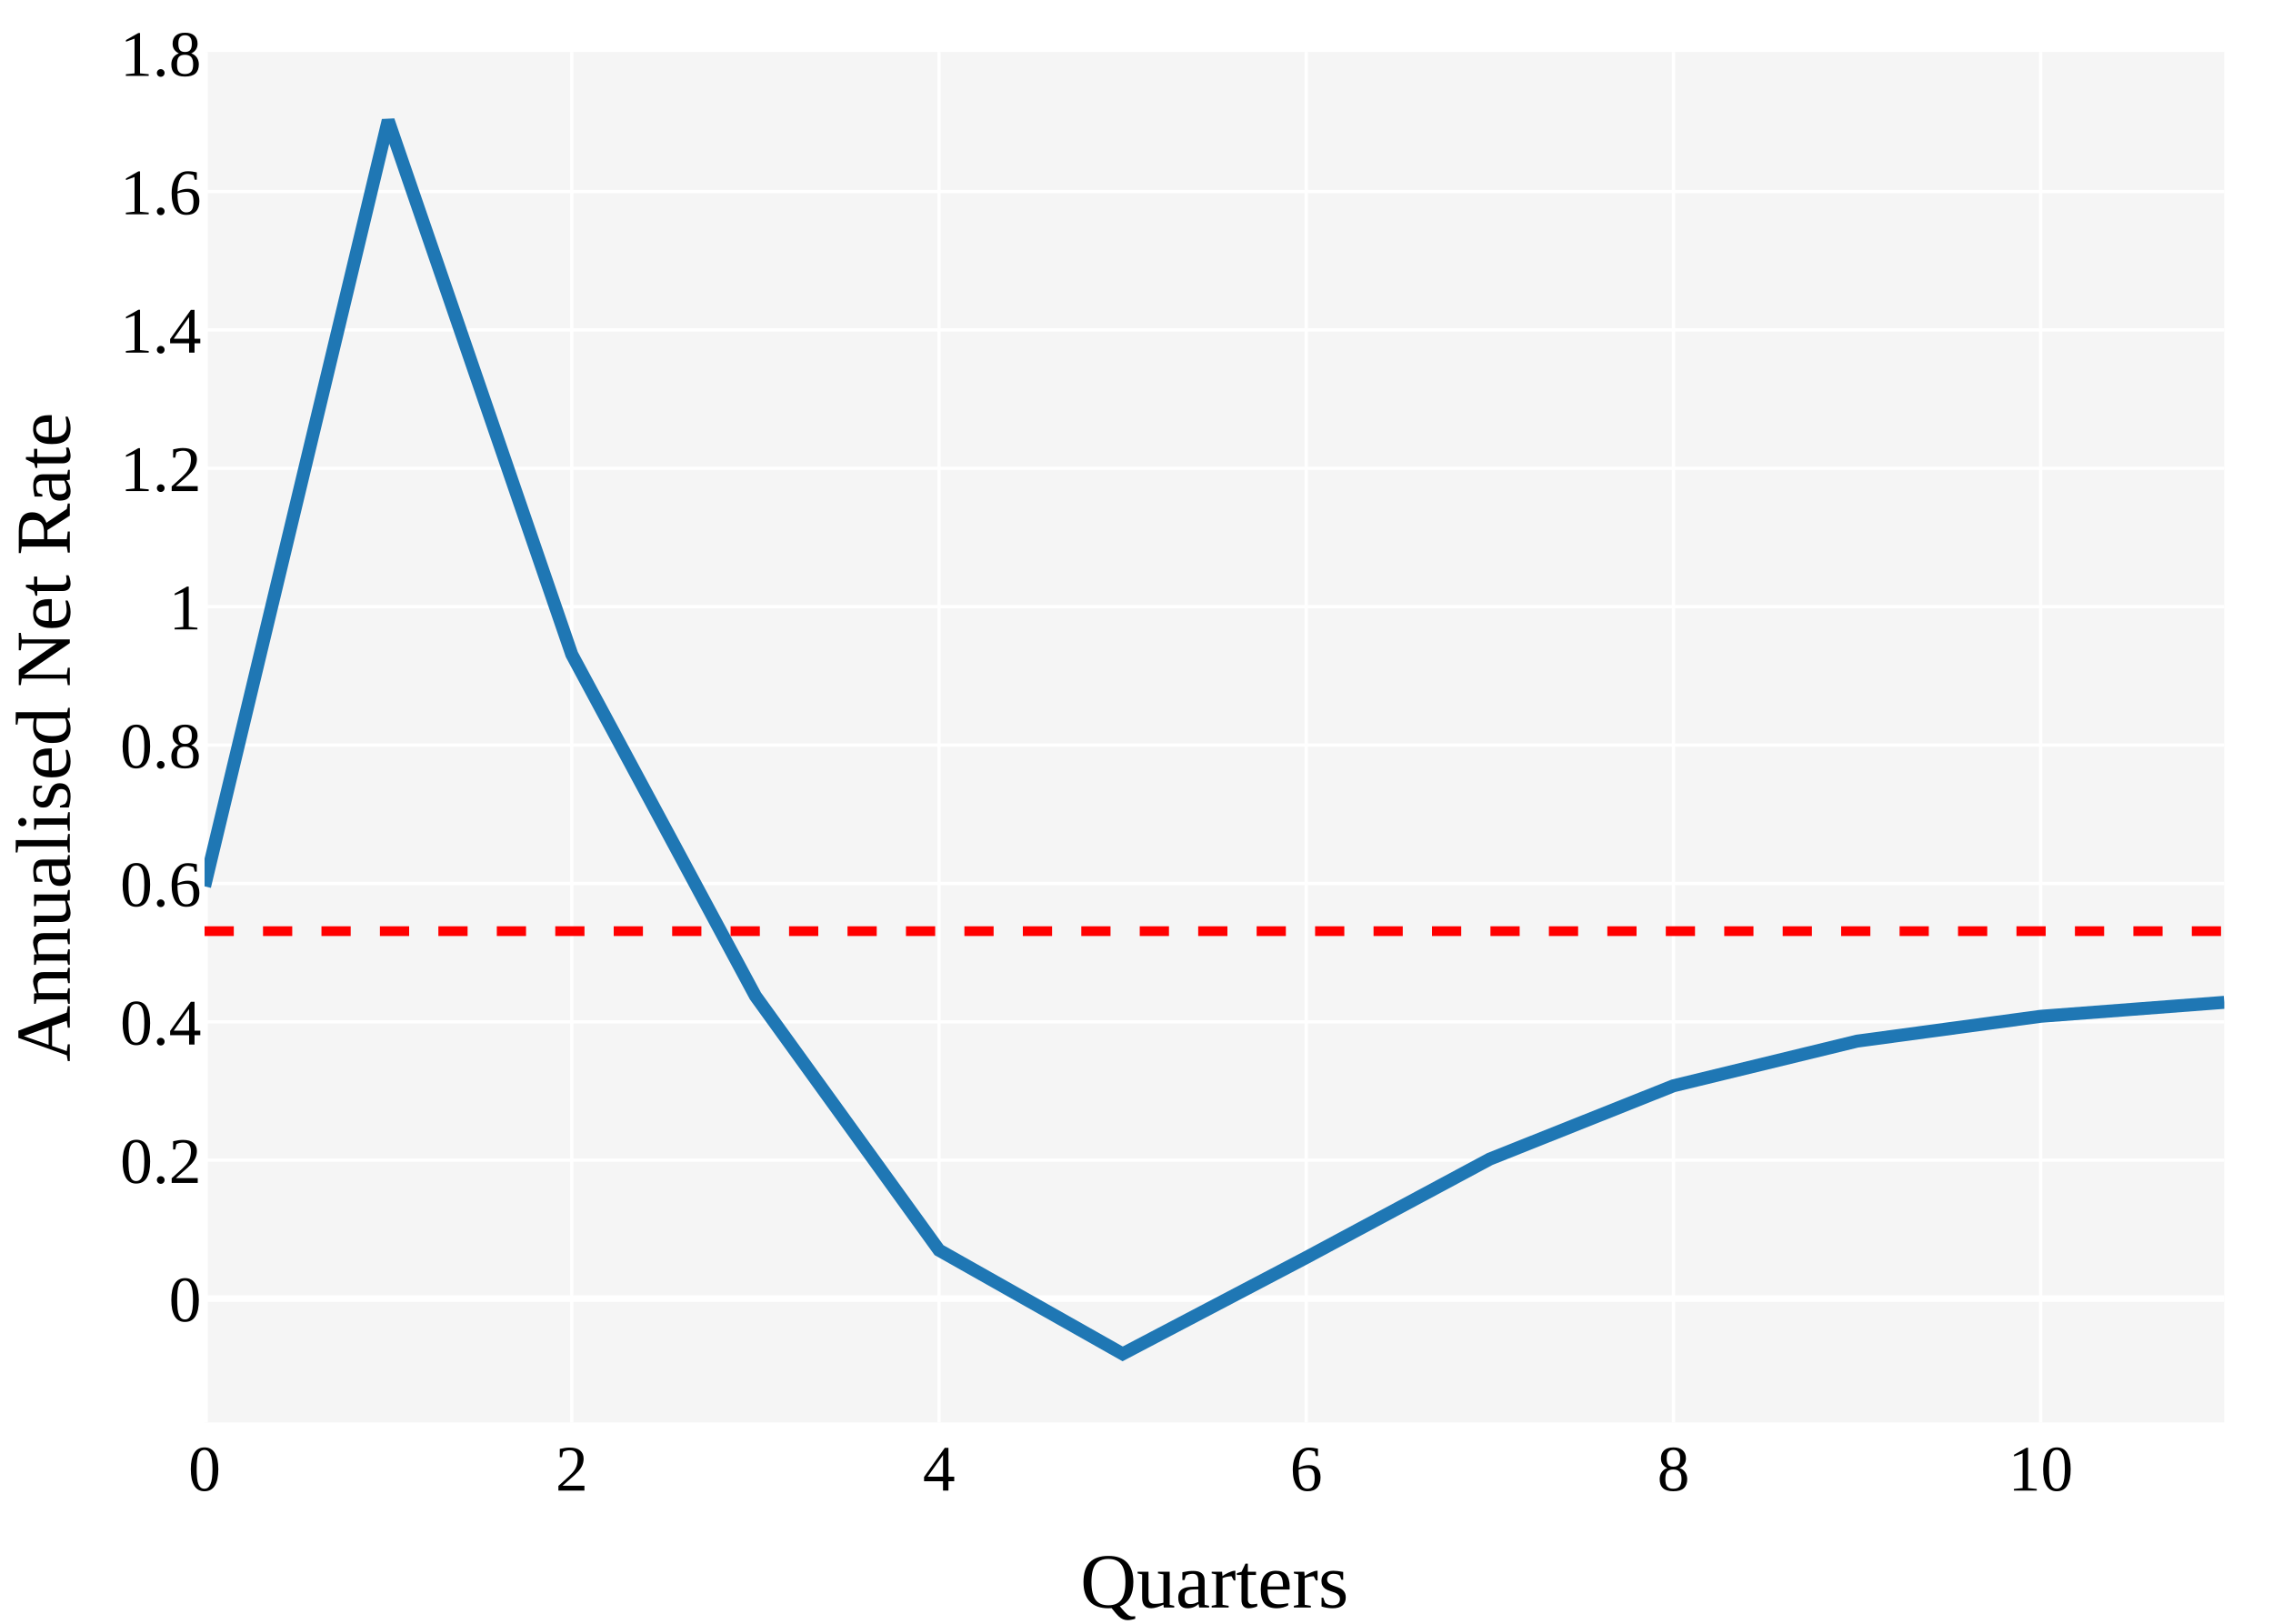
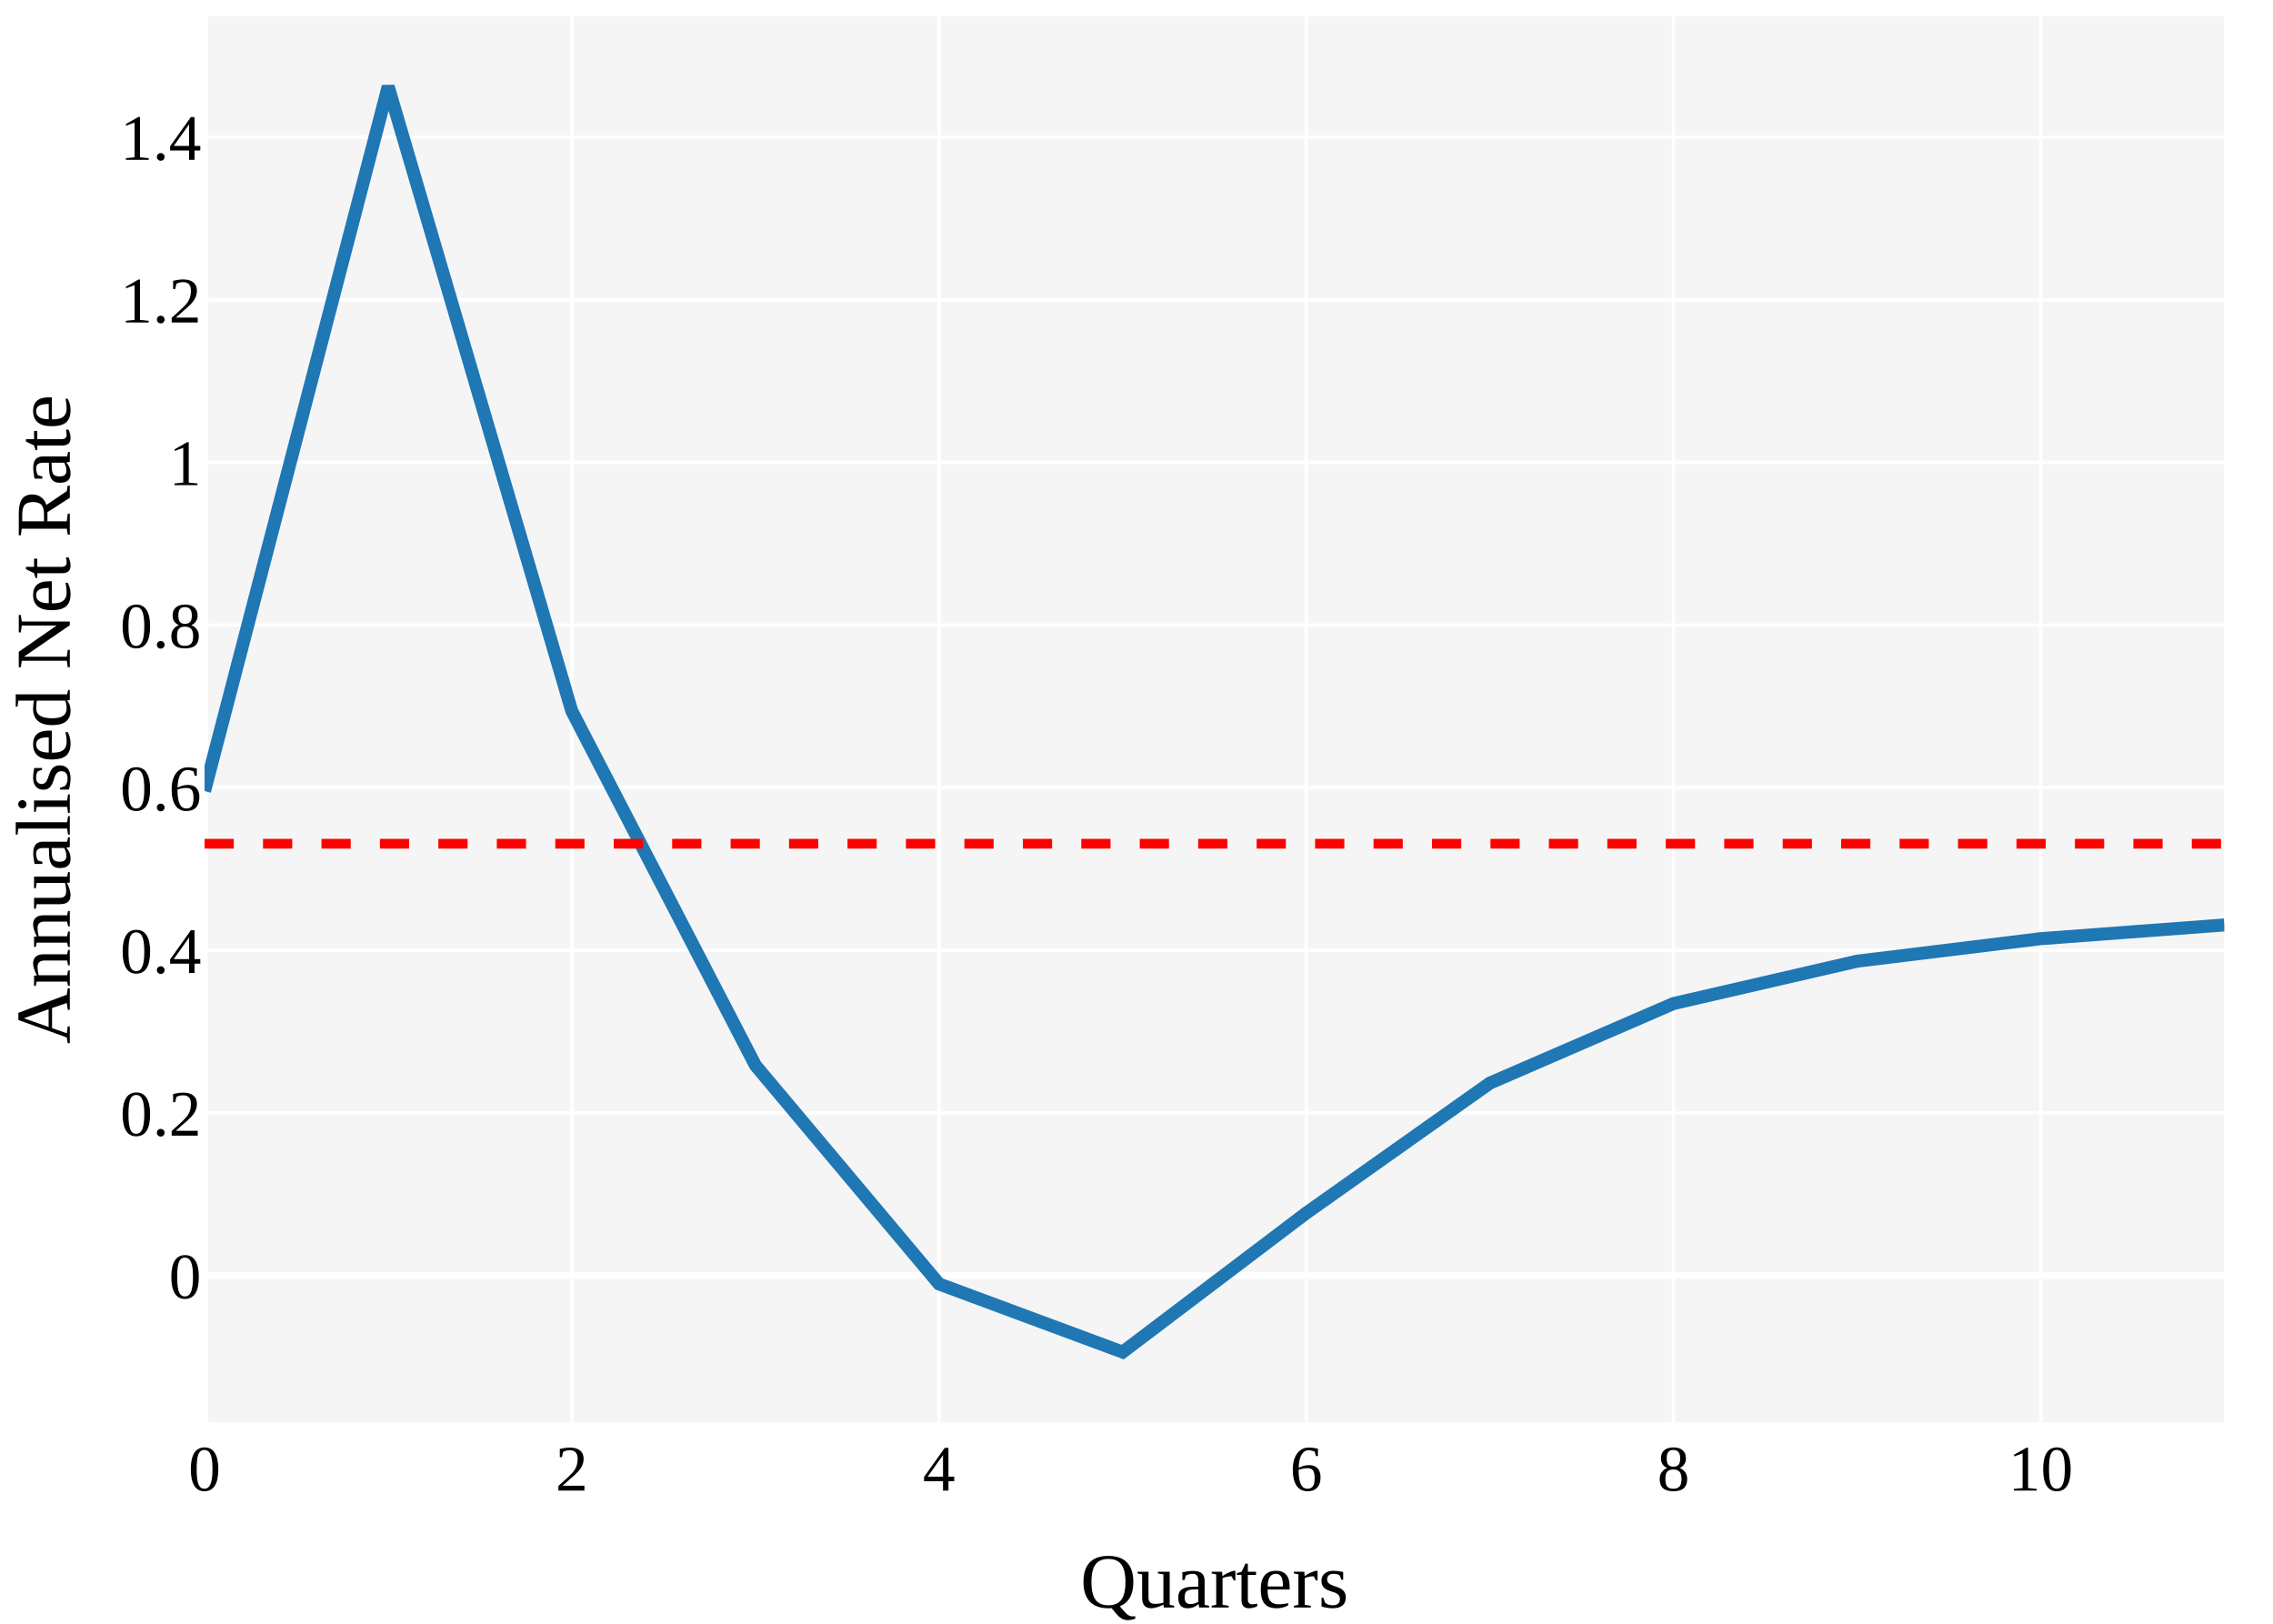
<svg xmlns="http://www.w3.org/2000/svg" class="main-svg" width="700" height="500" style="" viewBox="0 0 700 500">
  <rect x="0" y="0" width="700" height="500" style="fill: rgb(255, 255, 255); fill-opacity: 1;" />
-   <defs id="defs-e35752">
+   <defs id="defs-87ffff">
    <g class="clips">
-       <clipPath id="clipe35752xyplot" class="plotclip">
-         <rect width="622" height="422" />
+       <clipPath id="clip87ffffxyplot" class="plotclip">
+         <rect width="622" height="433" />
      </clipPath>
-       <clipPath class="axesclip" id="clipe35752x">
+       <clipPath class="axesclip" id="clip87ffffx">
        <rect x="63" y="0" width="622" height="500" />
      </clipPath>
-       <clipPath class="axesclip" id="clipe35752y">
-         <rect x="0" y="16" width="700" height="422" />
+       <clipPath class="axesclip" id="clip87ffffy">
+         <rect x="0" y="5" width="700" height="433" />
      </clipPath>
-       <clipPath class="axesclip" id="clipe35752xy">
-         <rect x="63" y="16" width="622" height="422" />
+       <clipPath class="axesclip" id="clip87ffffxy">
+         <rect x="63" y="5" width="622" height="433" />
      </clipPath>
    </g>
    <g class="gradients" />
    <g class="patterns" />
  </defs>
  <g class="bglayer">
-     <rect class="bg" x="63" y="16" width="622" height="422" style="fill: rgb(245, 245, 245); fill-opacity: 1; stroke-width: 0;" />
+     <rect class="bg" x="63" y="5" width="622" height="433" style="fill: rgb(245, 245, 245); fill-opacity: 1; stroke-width: 0;" />
  </g>
  <g class="layer-below">
    <g class="imagelayer" />
    <g class="shapelayer" />
  </g>
  <g class="cartesianlayer">
    <g class="subplot xy">
      <g class="layer-subplot">
        <g class="shapelayer" />
        <g class="imagelayer" />
      </g>
      <g class="minor-gridlayer">
        <g class="x" />
        <g class="y" />
      </g>
      <g class="gridlayer">
        <g class="x">
-           <path class="xgrid crisp" transform="translate(176.09,0)" d="M0,16v422" style="stroke: rgb(255, 255, 255); stroke-opacity: 1; stroke-width: 1px;" />
-           <path class="xgrid crisp" transform="translate(289.18,0)" d="M0,16v422" style="stroke: rgb(255, 255, 255); stroke-opacity: 1; stroke-width: 1px;" />
-           <path class="xgrid crisp" transform="translate(402.27,0)" d="M0,16v422" style="stroke: rgb(255, 255, 255); stroke-opacity: 1; stroke-width: 1px;" />
-           <path class="xgrid crisp" transform="translate(515.36,0)" d="M0,16v422" style="stroke: rgb(255, 255, 255); stroke-opacity: 1; stroke-width: 1px;" />
-           <path class="xgrid crisp" transform="translate(628.45,0)" d="M0,16v422" style="stroke: rgb(255, 255, 255); stroke-opacity: 1; stroke-width: 1px;" />
+           <path class="xgrid crisp" transform="translate(176.09,0)" d="M0,5v433" style="stroke: rgb(255, 255, 255); stroke-opacity: 1; stroke-width: 1px;" />
+           <path class="xgrid crisp" transform="translate(289.18,0)" d="M0,5v433" style="stroke: rgb(255, 255, 255); stroke-opacity: 1; stroke-width: 1px;" />
+           <path class="xgrid crisp" transform="translate(402.27,0)" d="M0,5v433" style="stroke: rgb(255, 255, 255); stroke-opacity: 1; stroke-width: 1px;" />
+           <path class="xgrid crisp" transform="translate(515.36,0)" d="M0,5v433" style="stroke: rgb(255, 255, 255); stroke-opacity: 1; stroke-width: 1px;" />
+           <path class="xgrid crisp" transform="translate(628.45,0)" d="M0,5v433" style="stroke: rgb(255, 255, 255); stroke-opacity: 1; stroke-width: 1px;" />
        </g>
        <g class="y">
-           <path class="ygrid crisp" transform="translate(0,357.26)" d="M63,0h622" style="stroke: rgb(255, 255, 255); stroke-opacity: 1; stroke-width: 1px;" />
-           <path class="ygrid crisp" transform="translate(0,314.65)" d="M63,0h622" style="stroke: rgb(255, 255, 255); stroke-opacity: 1; stroke-width: 1px;" />
-           <path class="ygrid crisp" transform="translate(0,272.04)" d="M63,0h622" style="stroke: rgb(255, 255, 255); stroke-opacity: 1; stroke-width: 1px;" />
-           <path class="ygrid crisp" transform="translate(0,229.43)" d="M63,0h622" style="stroke: rgb(255, 255, 255); stroke-opacity: 1; stroke-width: 1px;" />
-           <path class="ygrid crisp" transform="translate(0,186.82)" d="M63,0h622" style="stroke: rgb(255, 255, 255); stroke-opacity: 1; stroke-width: 1px;" />
-           <path class="ygrid crisp" transform="translate(0,144.21)" d="M63,0h622" style="stroke: rgb(255, 255, 255); stroke-opacity: 1; stroke-width: 1px;" />
-           <path class="ygrid crisp" transform="translate(0,101.59)" d="M63,0h622" style="stroke: rgb(255, 255, 255); stroke-opacity: 1; stroke-width: 1px;" />
-           <path class="ygrid crisp" transform="translate(0,58.98)" d="M63,0h622" style="stroke: rgb(255, 255, 255); stroke-opacity: 1; stroke-width: 1px;" />
+           <path class="ygrid crisp" transform="translate(0,342.7)" d="M63,0h622" style="stroke: rgb(255, 255, 255); stroke-opacity: 1; stroke-width: 1px;" />
+           <path class="ygrid crisp" transform="translate(0,292.62)" d="M63,0h622" style="stroke: rgb(255, 255, 255); stroke-opacity: 1; stroke-width: 1px;" />
+           <path class="ygrid crisp" transform="translate(0,242.54)" d="M63,0h622" style="stroke: rgb(255, 255, 255); stroke-opacity: 1; stroke-width: 1px;" />
+           <path class="ygrid crisp" transform="translate(0,192.46)" d="M63,0h622" style="stroke: rgb(255, 255, 255); stroke-opacity: 1; stroke-width: 1px;" />
+           <path class="ygrid crisp" transform="translate(0,142.38)" d="M63,0h622" style="stroke: rgb(255, 255, 255); stroke-opacity: 1; stroke-width: 1px;" />
+           <path class="ygrid crisp" transform="translate(0,92.3)" d="M63,0h622" style="stroke: rgb(255, 255, 255); stroke-opacity: 1; stroke-width: 1px;" />
+           <path class="ygrid crisp" transform="translate(0,42.22)" d="M63,0h622" style="stroke: rgb(255, 255, 255); stroke-opacity: 1; stroke-width: 1px;" />
        </g>
      </g>
      <g class="zerolinelayer">
-         <path class="xzl zl crisp" transform="translate(63,0)" d="M0,16v422" style="stroke: rgb(255, 255, 255); stroke-opacity: 1; stroke-width: 2px;" />
-         <path class="yzl zl crisp" transform="translate(0,399.87)" d="M63,0h622" style="stroke: rgb(255, 255, 255); stroke-opacity: 1; stroke-width: 2px;" />
+         <path class="xzl zl crisp" transform="translate(63,0)" d="M0,5v433" style="stroke: rgb(255, 255, 255); stroke-opacity: 1; stroke-width: 2px;" />
+         <path class="yzl zl crisp" transform="translate(0,392.78)" d="M63,0h622" style="stroke: rgb(255, 255, 255); stroke-opacity: 1; stroke-width: 2px;" />
      </g>
      <path class="xlines-below" />
      <path class="ylines-below" />
      <g class="overlines-below" />
      <g class="xaxislayer-below" />
      <g class="yaxislayer-below" />
      <g class="overaxes-below" />
-       <g class="plot" transform="translate(63,16)" clip-path="url(#clipe35752xyplot)">
+       <g class="plot" transform="translate(63,5)" clip-path="url(#clip87ffffxyplot)">
        <g class="scatterlayer mlayer">
-           <g class="trace scatter trace700db6" style="stroke-miterlimit: 2; opacity: 1;">
+           <g class="trace scatter trace8ff950" style="stroke-miterlimit: 2; opacity: 1;">
            <g class="fills" />
            <g class="errorbars" />
            <g class="lines">
-               <path class="js-line" d="M0,256.94L56.55,21.1L113.09,185.52L169.64,290.69L226.18,368.96L282.73,400.9L339.27,371.23L395.82,340.9L452.36,318.35L508.91,304.6L565.45,296.95L622,292.65" style="vector-effect: non-scaling-stroke; fill: none; stroke: rgb(31, 119, 180); stroke-opacity: 1; stroke-width: 4px; opacity: 1;" />
+               <path class="js-line" d="M0,238.6L56.55,21.65L113.09,213.96L169.64,323.05L226.18,390.37L282.73,411.35L339.27,368.54L395.82,328.52L452.36,304.03L508.91,290.98L565.45,284.05L622,279.82" style="vector-effect: non-scaling-stroke; fill: none; stroke: rgb(31, 119, 180); stroke-opacity: 1; stroke-width: 4px; opacity: 1;" />
            </g>
            <g class="points" />
            <g class="text" />
          </g>
        </g>
      </g>
      <g class="overplot" />
      <path class="xlines-above crisp" d="M0,0" style="fill: none;" />
      <path class="ylines-above crisp" d="M0,0" style="fill: none;" />
      <g class="overlines-above" />
      <g class="xaxislayer-above">
        <g class="xtick">
          <text text-anchor="middle" x="0" y="459" transform="translate(63,0)" style="font-family: 'Times New Roman'; font-size: 20px; fill: rgb(0, 0, 0); fill-opacity: 1; white-space: pre; opacity: 1;">0</text>
        </g>
        <g class="xtick">
          <text text-anchor="middle" x="0" y="459" style="font-family: 'Times New Roman'; font-size: 20px; fill: rgb(0, 0, 0); fill-opacity: 1; white-space: pre; opacity: 1;" transform="translate(176.09,0)">2</text>
        </g>
        <g class="xtick">
          <text text-anchor="middle" x="0" y="459" style="font-family: 'Times New Roman'; font-size: 20px; fill: rgb(0, 0, 0); fill-opacity: 1; white-space: pre; opacity: 1;" transform="translate(289.18,0)">4</text>
        </g>
        <g class="xtick">
          <text text-anchor="middle" x="0" y="459" style="font-family: 'Times New Roman'; font-size: 20px; fill: rgb(0, 0, 0); fill-opacity: 1; white-space: pre; opacity: 1;" transform="translate(402.27,0)">6</text>
        </g>
        <g class="xtick">
          <text text-anchor="middle" x="0" y="459" style="font-family: 'Times New Roman'; font-size: 20px; fill: rgb(0, 0, 0); fill-opacity: 1; white-space: pre; opacity: 1;" transform="translate(515.36,0)">8</text>
        </g>
        <g class="xtick">
          <text text-anchor="middle" x="0" y="459" style="font-family: 'Times New Roman'; font-size: 20px; fill: rgb(0, 0, 0); fill-opacity: 1; white-space: pre; opacity: 1;" transform="translate(628.45,0)">10</text>
        </g>
      </g>
      <g class="yaxislayer-above">
        <g class="ytick">
-           <text text-anchor="end" x="62" y="7" transform="translate(0,399.87)" style="font-family: 'Times New Roman'; font-size: 20px; fill: rgb(0, 0, 0); fill-opacity: 1; white-space: pre; opacity: 1;">0</text>
+           <text text-anchor="end" x="62" y="7" transform="translate(0,392.78)" style="font-family: 'Times New Roman'; font-size: 20px; fill: rgb(0, 0, 0); fill-opacity: 1; white-space: pre; opacity: 1;">0</text>
        </g>
        <g class="ytick">
-           <text text-anchor="end" x="62" y="7" style="font-family: 'Times New Roman'; font-size: 20px; fill: rgb(0, 0, 0); fill-opacity: 1; white-space: pre; opacity: 1;" transform="translate(0,357.26)">0.2</text>
+           <text text-anchor="end" x="62" y="7" style="font-family: 'Times New Roman'; font-size: 20px; fill: rgb(0, 0, 0); fill-opacity: 1; white-space: pre; opacity: 1;" transform="translate(0,342.7)">0.2</text>
        </g>
        <g class="ytick">
-           <text text-anchor="end" x="62" y="7" style="font-family: 'Times New Roman'; font-size: 20px; fill: rgb(0, 0, 0); fill-opacity: 1; white-space: pre; opacity: 1;" transform="translate(0,314.65)">0.4</text>
+           <text text-anchor="end" x="62" y="7" style="font-family: 'Times New Roman'; font-size: 20px; fill: rgb(0, 0, 0); fill-opacity: 1; white-space: pre; opacity: 1;" transform="translate(0,292.62)">0.4</text>
        </g>
        <g class="ytick">
-           <text text-anchor="end" x="62" y="7" style="font-family: 'Times New Roman'; font-size: 20px; fill: rgb(0, 0, 0); fill-opacity: 1; white-space: pre; opacity: 1;" transform="translate(0,272.04)">0.6</text>
+           <text text-anchor="end" x="62" y="7" style="font-family: 'Times New Roman'; font-size: 20px; fill: rgb(0, 0, 0); fill-opacity: 1; white-space: pre; opacity: 1;" transform="translate(0,242.54)">0.6</text>
        </g>
        <g class="ytick">
-           <text text-anchor="end" x="62" y="7" style="font-family: 'Times New Roman'; font-size: 20px; fill: rgb(0, 0, 0); fill-opacity: 1; white-space: pre; opacity: 1;" transform="translate(0,229.43)">0.8</text>
+           <text text-anchor="end" x="62" y="7" style="font-family: 'Times New Roman'; font-size: 20px; fill: rgb(0, 0, 0); fill-opacity: 1; white-space: pre; opacity: 1;" transform="translate(0,192.46)">0.8</text>
        </g>
        <g class="ytick">
-           <text text-anchor="end" x="62" y="7" style="font-family: 'Times New Roman'; font-size: 20px; fill: rgb(0, 0, 0); fill-opacity: 1; white-space: pre; opacity: 1;" transform="translate(0,186.82)">1</text>
+           <text text-anchor="end" x="62" y="7" style="font-family: 'Times New Roman'; font-size: 20px; fill: rgb(0, 0, 0); fill-opacity: 1; white-space: pre; opacity: 1;" transform="translate(0,142.38)">1</text>
        </g>
        <g class="ytick">
-           <text text-anchor="end" x="62" y="7" style="font-family: 'Times New Roman'; font-size: 20px; fill: rgb(0, 0, 0); fill-opacity: 1; white-space: pre; opacity: 1;" transform="translate(0,144.21)">1.2</text>
+           <text text-anchor="end" x="62" y="7" style="font-family: 'Times New Roman'; font-size: 20px; fill: rgb(0, 0, 0); fill-opacity: 1; white-space: pre; opacity: 1;" transform="translate(0,92.3)">1.2</text>
        </g>
        <g class="ytick">
-           <text text-anchor="end" x="62" y="7" style="font-family: 'Times New Roman'; font-size: 20px; fill: rgb(0, 0, 0); fill-opacity: 1; white-space: pre; opacity: 1;" transform="translate(0,101.59)">1.4</text>
-         </g>
-         <g class="ytick">
-           <text text-anchor="end" x="62" y="7" style="font-family: 'Times New Roman'; font-size: 20px; fill: rgb(0, 0, 0); fill-opacity: 1; white-space: pre; opacity: 1;" transform="translate(0,58.98)">1.6</text>
-         </g>
-         <g class="ytick">
-           <text text-anchor="end" x="62" y="7" style="font-family: 'Times New Roman'; font-size: 20px; fill: rgb(0, 0, 0); fill-opacity: 1; white-space: pre; opacity: 1;" transform="translate(0,16.37)">1.8</text>
+           <text text-anchor="end" x="62" y="7" style="font-family: 'Times New Roman'; font-size: 20px; fill: rgb(0, 0, 0); fill-opacity: 1; white-space: pre; opacity: 1;" transform="translate(0,42.22)">1.4</text>
        </g>
      </g>
      <g class="overaxes-above" />
    </g>
  </g>
  <g class="polarlayer" />
  <g class="smithlayer" />
  <g class="ternarylayer" />
  <g class="geolayer" />
  <g class="funnelarealayer" />
  <g class="pielayer" />
  <g class="iciclelayer" />
  <g class="treemaplayer" />
  <g class="sunburstlayer" />
  <g class="glimages" />
-   <defs id="topdefs-e35752">
+   <defs id="topdefs-87ffff">
    <g class="clips" />
  </defs>
  <g class="layer-above">
    <g class="imagelayer" />
    <g class="shapelayer">
-       <path data-index="0" fill-rule="evenodd" d="M63,286.73L685,286.73" clip-path="url(#clipe35752y)" style="opacity: 1; stroke: rgb(255, 0, 0); stroke-opacity: 1; fill: rgb(0, 0, 0); fill-opacity: 0; stroke-dasharray: 9px, 9px; stroke-width: 3px;" />
+       <path data-index="0" fill-rule="evenodd" d="M63,259.81L685,259.81" clip-path="url(#clip87ffffy)" style="opacity: 1; stroke: rgb(255, 0, 0); stroke-opacity: 1; fill: rgb(0, 0, 0); fill-opacity: 0; stroke-dasharray: 9px, 9px; stroke-width: 3px;" />
    </g>
  </g>
  <g class="infolayer">
    <g class="g-gtitle" />
    <g class="g-xtitle" transform="translate(0,-0.3)">
      <text class="xtitle" x="374" y="495.3" text-anchor="middle" style="font-family: 'Times New Roman'; font-size: 24px; fill: rgb(0, 0, 0); opacity: 1; font-weight: normal; white-space: pre;">Quarters</text>
    </g>
    <g class="g-ytitle" transform="translate(16.2998,0)">
-       <text class="ytitle" transform="rotate(-90,5.2,227)" x="5.2" y="227" text-anchor="middle" style="font-family: 'Times New Roman'; font-size: 24px; fill: rgb(0, 0, 0); opacity: 1; font-weight: normal; white-space: pre;">Annualised Net Rate</text>
+       <text class="ytitle" transform="rotate(-90,5.2,221.5)" x="5.2" y="221.5" text-anchor="middle" style="font-family: 'Times New Roman'; font-size: 24px; fill: rgb(0, 0, 0); opacity: 1; font-weight: normal; white-space: pre;">Annualised Net Rate</text>
    </g>
  </g>
</svg>
